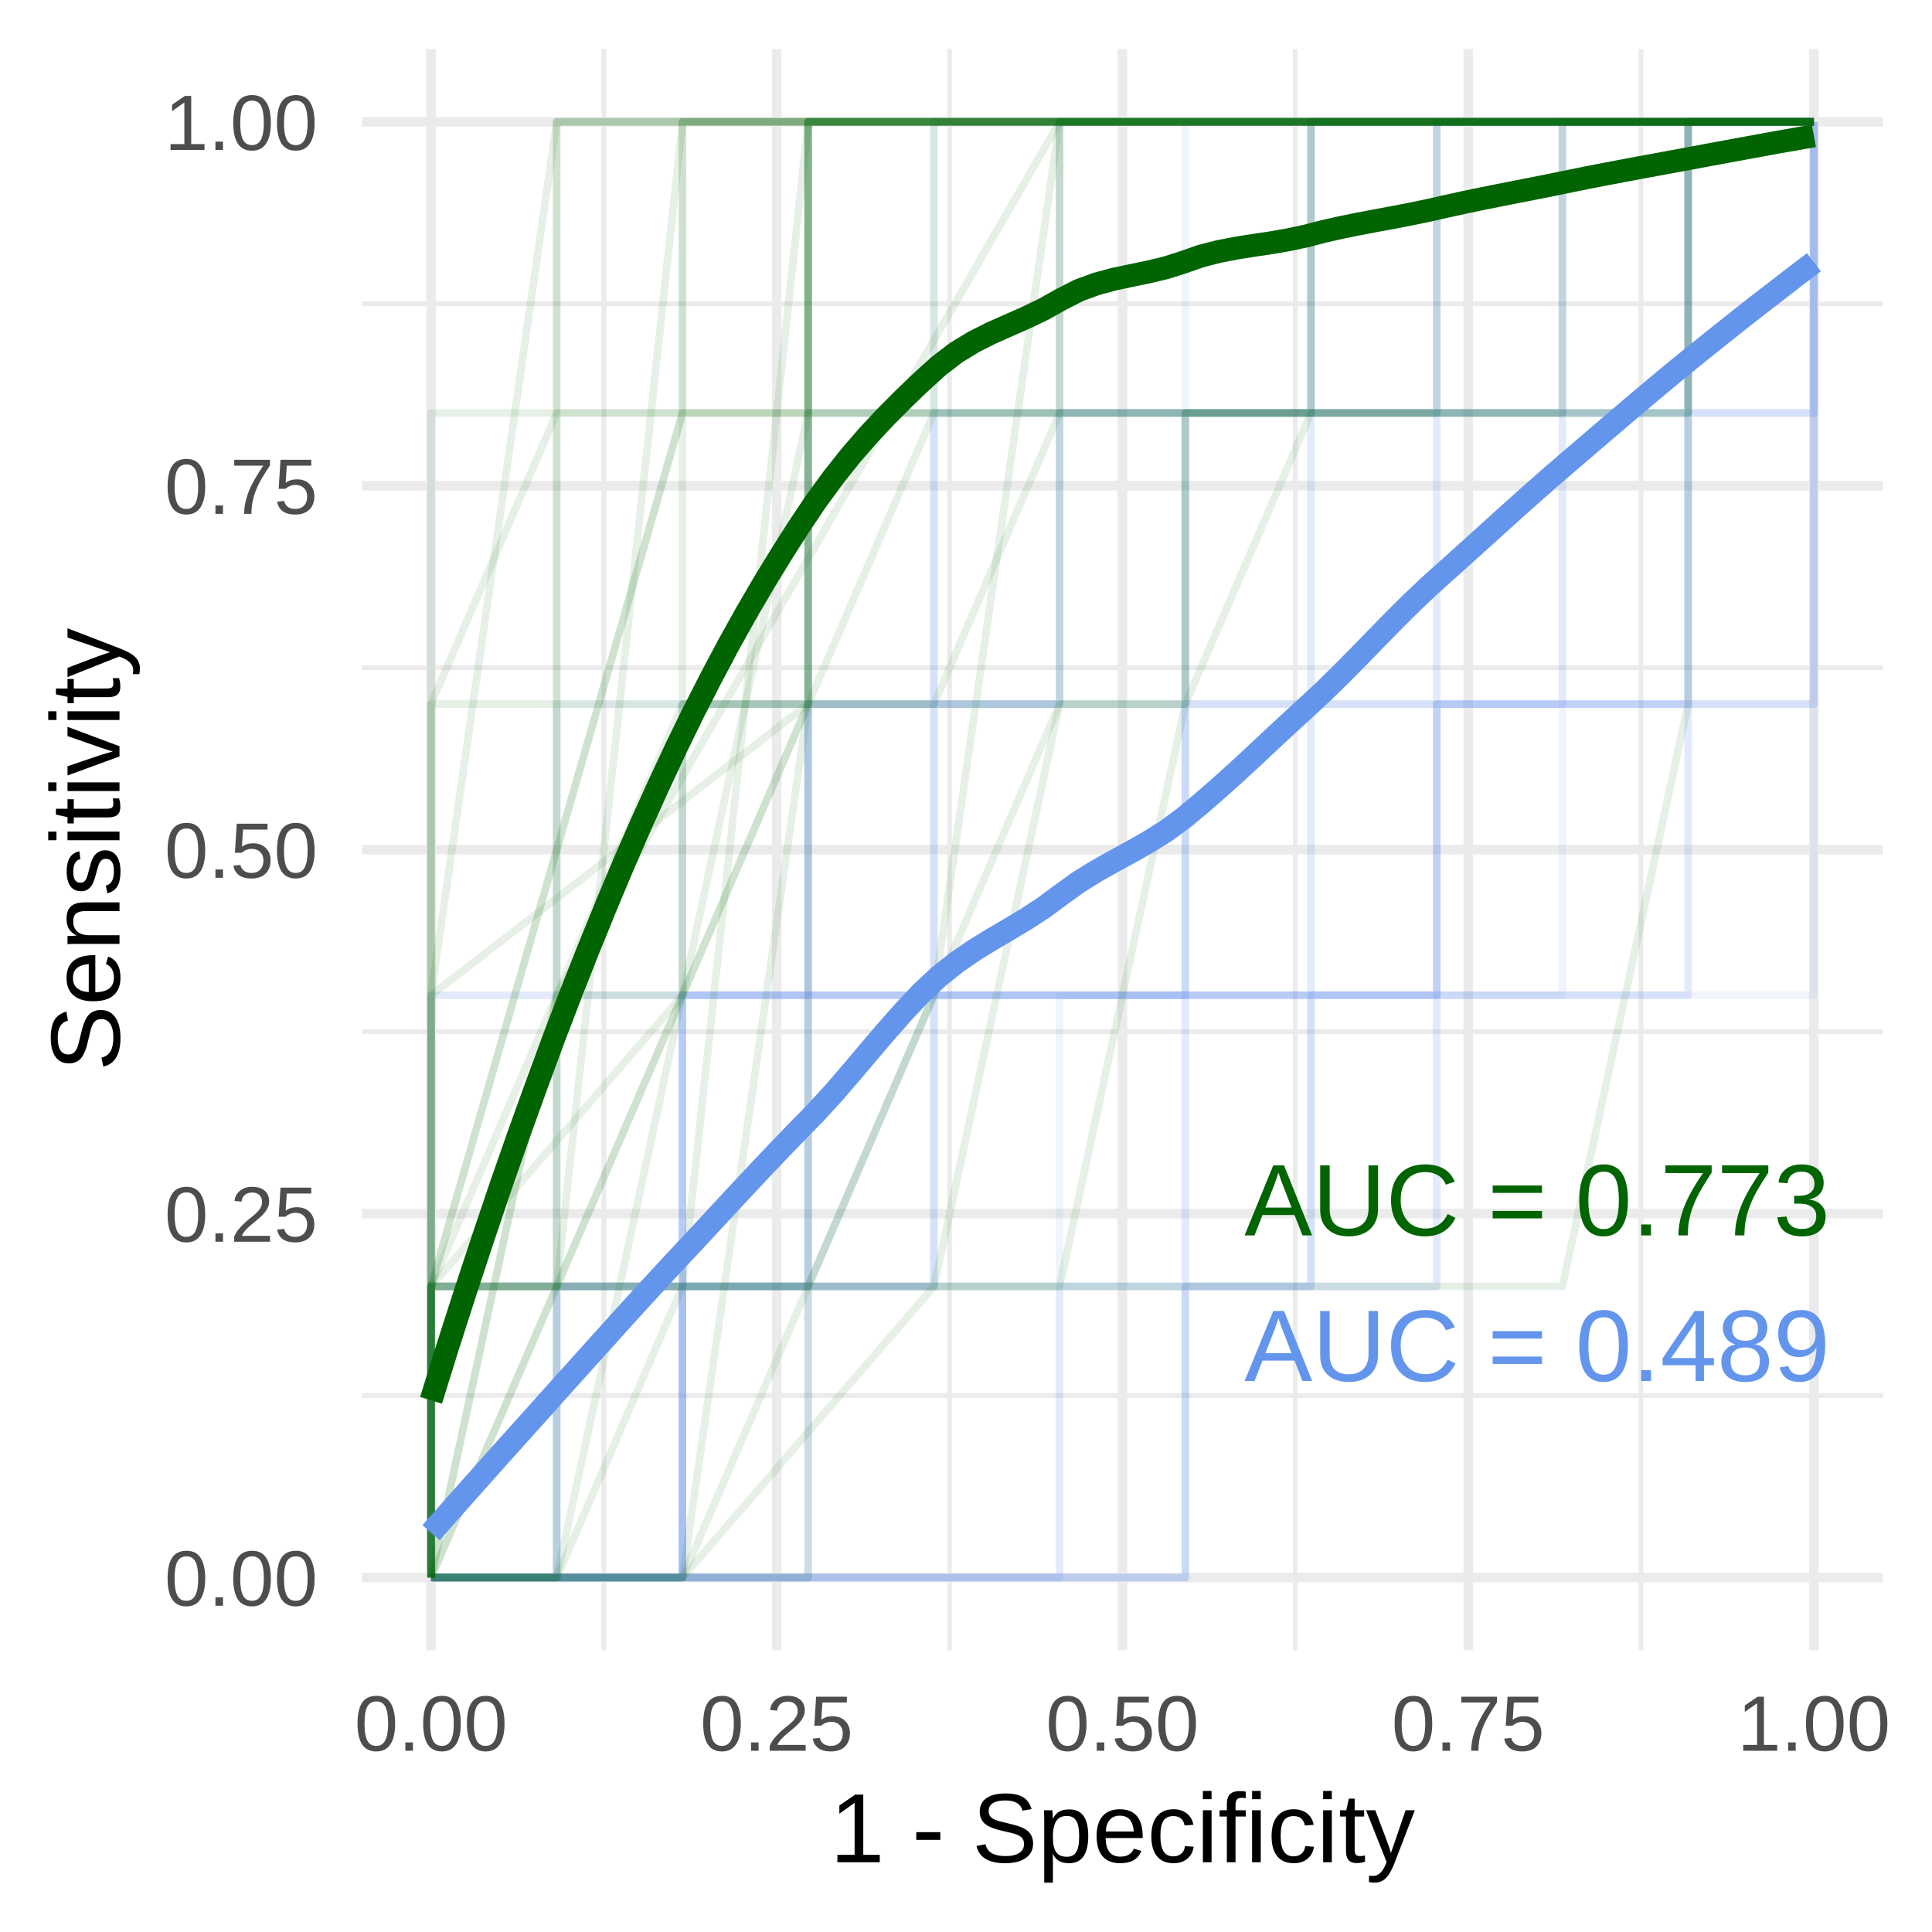
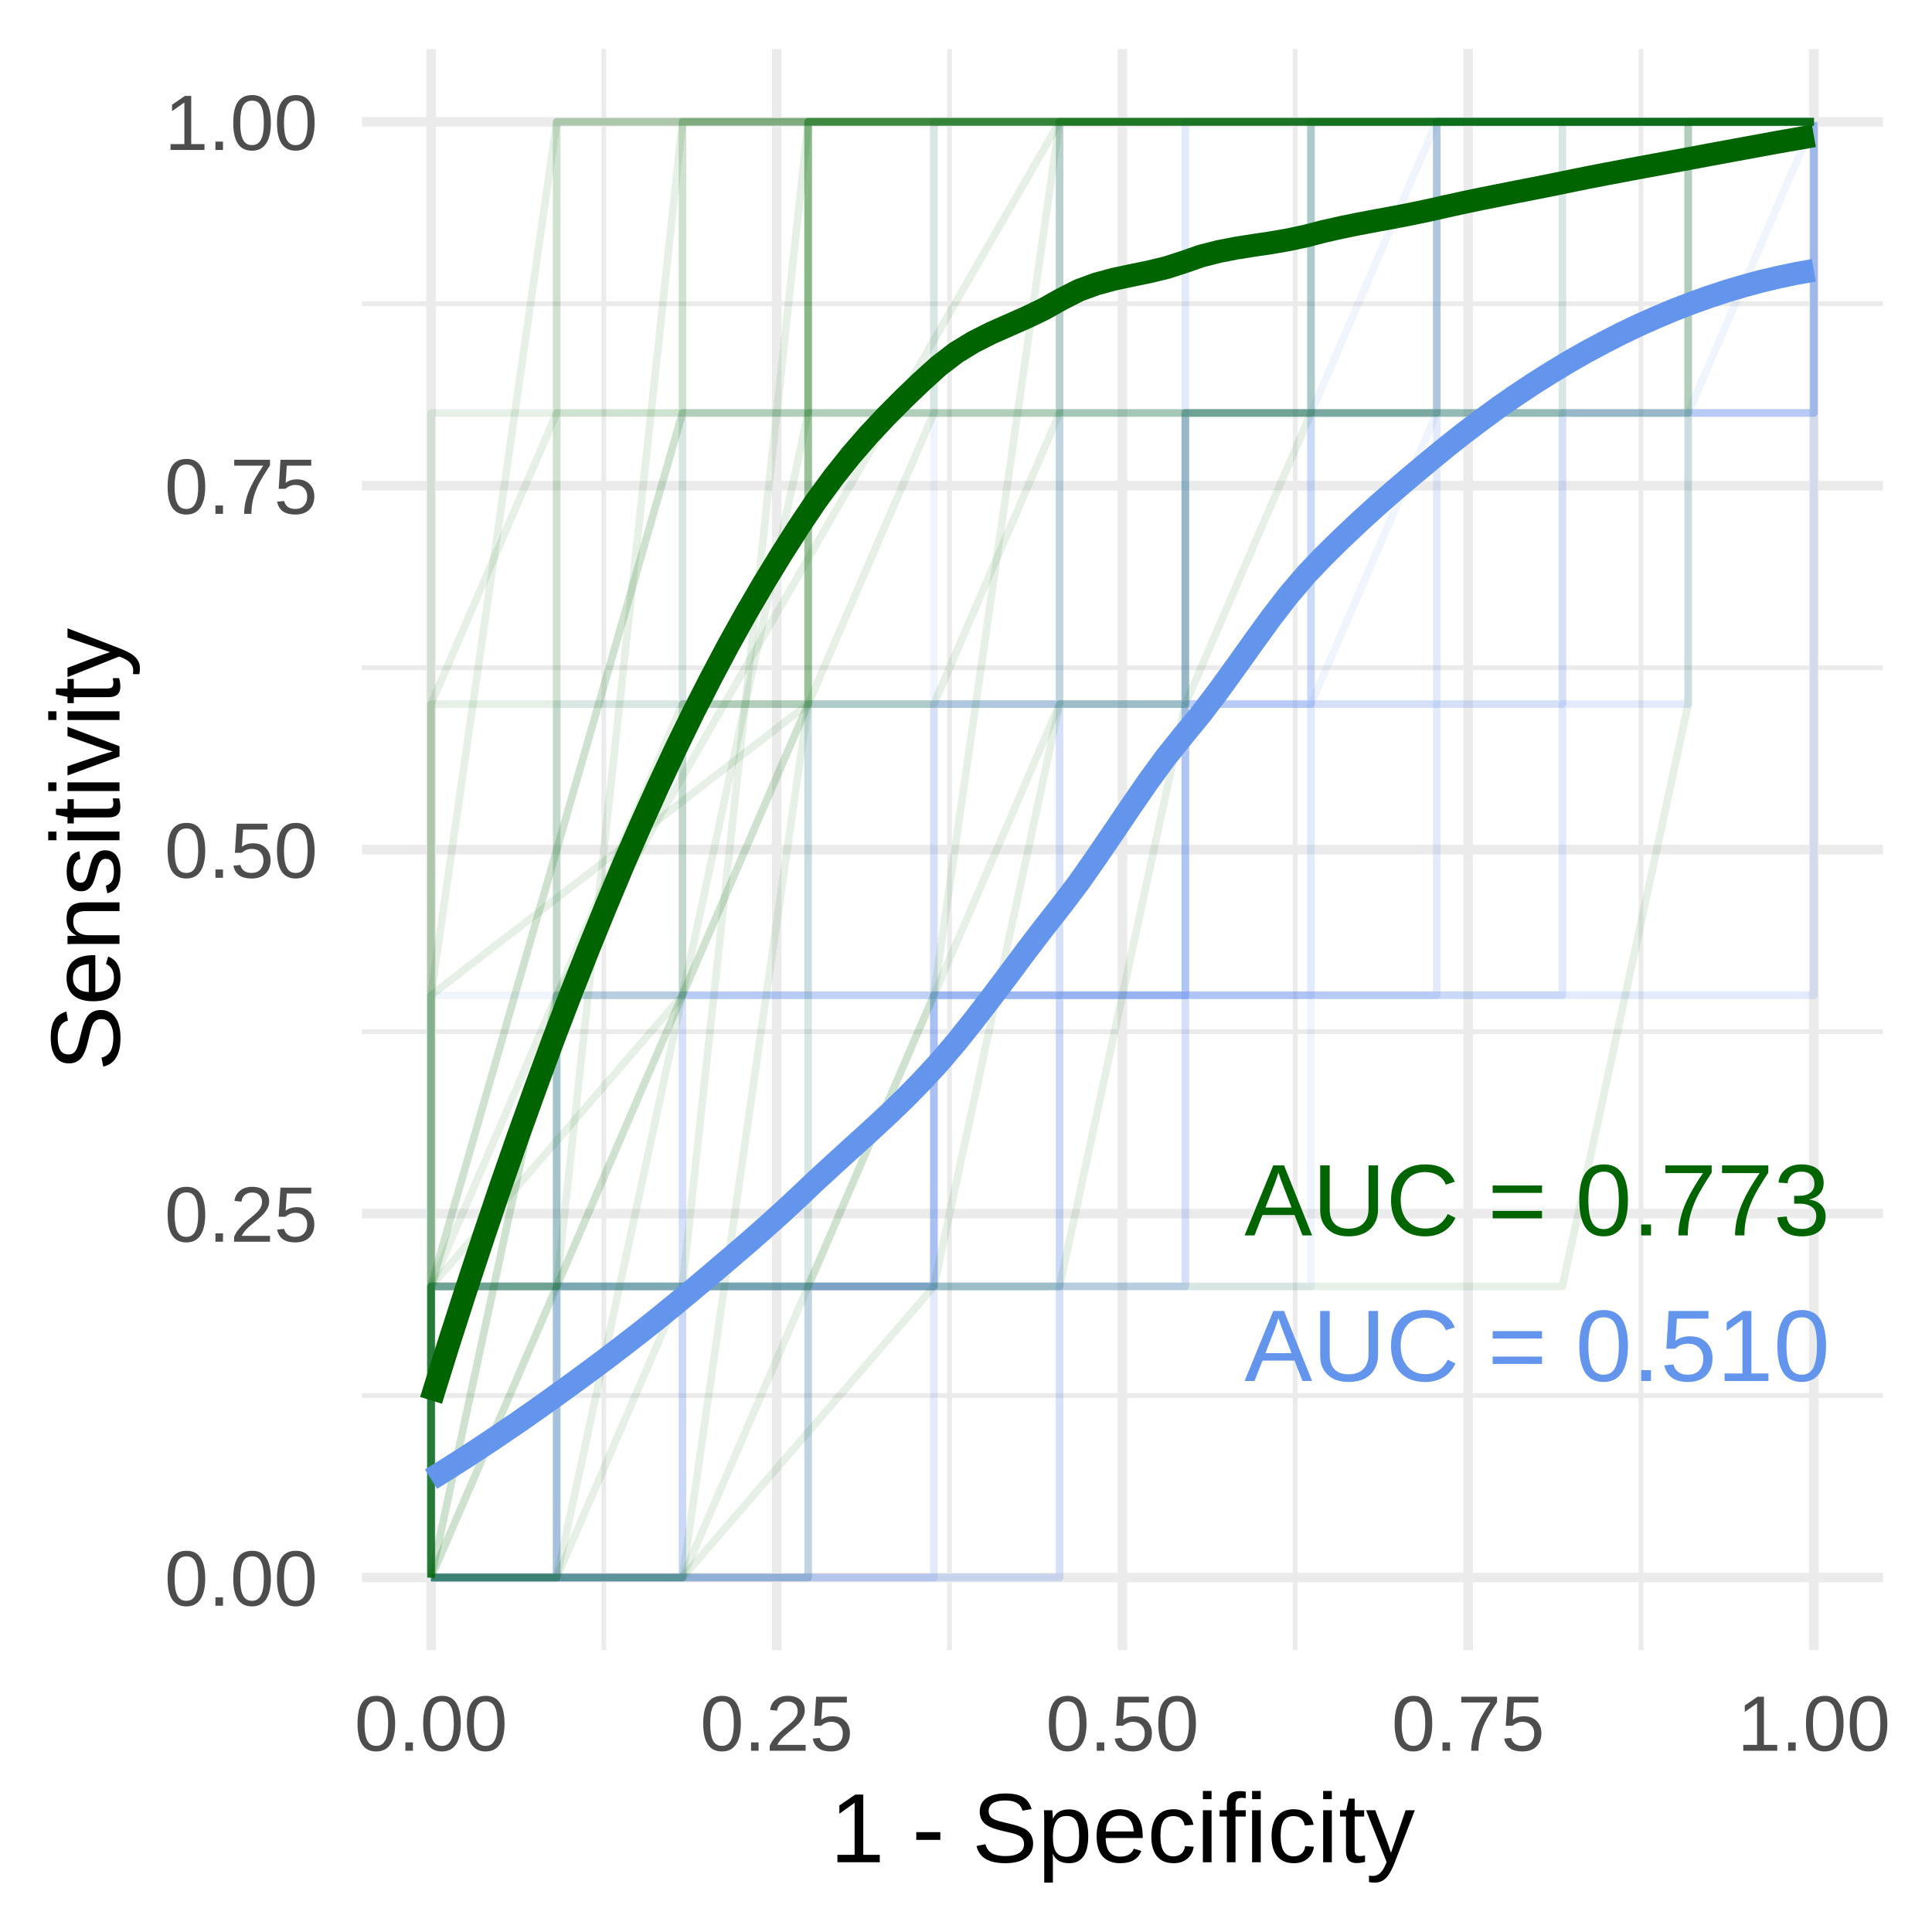
<svg xmlns="http://www.w3.org/2000/svg" width="216.00pt" height="216.00pt" viewBox="0 0 216.00 216.00">
  <g class="svglite">
    <defs>
      <style type="text/css">
    .svglite line, .svglite polyline, .svglite polygon, .svglite path, .svglite rect, .svglite circle {
      fill: none;
      stroke: #000000;
      stroke-linecap: round;
      stroke-linejoin: round;
      stroke-miterlimit: 10.00;
    }
    .svglite text {
      white-space: pre;
    }
    .svglite g.glyphgroup path {
      fill: inherit;
      stroke: none;
    }
  </style>
    </defs>
    <rect width="100%" height="100%" style="stroke: none; fill: #FFFFFF;" />
    <defs>
      <clipPath id="cpMC4wMHwyMTYuMDB8MC4wMHwyMTYuMDA=">
        <rect x="0.00" y="0.00" width="216.00" height="216.00" />
      </clipPath>
    </defs>
    <g clip-path="url(#cpMC4wMHwyMTYuMDB8MC4wMHwyMTYuMDA=)">
      <rect x="0.00" y="0.00" width="216.00" height="216.00" style="stroke-width: 1.07; stroke: none; fill: #FFFFFF;" />
    </g>
    <defs>
      <clipPath id="cpNDAuNDZ8MjEwLjUyfDUuNDh8MTg0LjUw">
        <rect x="40.46" y="5.48" width="170.07" height="179.02" />
      </clipPath>
    </defs>
    <g clip-path="url(#cpNDAuNDZ8MjEwLjUyfDUuNDh8MTg0LjUw)">
      <polyline points="40.46,156.02 210.52,156.02 " style="stroke-width: 0.53; stroke: #EBEBEB; stroke-linecap: butt;" />
      <polyline points="40.46,115.34 210.52,115.34 " style="stroke-width: 0.53; stroke: #EBEBEB; stroke-linecap: butt;" />
      <polyline points="40.46,74.65 210.52,74.65 " style="stroke-width: 0.53; stroke: #EBEBEB; stroke-linecap: butt;" />
      <polyline points="40.46,33.96 210.52,33.96 " style="stroke-width: 0.53; stroke: #EBEBEB; stroke-linecap: butt;" />
      <polyline points="67.51,184.50 67.51,5.48 " style="stroke-width: 0.53; stroke: #EBEBEB; stroke-linecap: butt;" />
      <polyline points="106.16,184.50 106.16,5.48 " style="stroke-width: 0.53; stroke: #EBEBEB; stroke-linecap: butt;" />
      <polyline points="144.81,184.50 144.81,5.48 " style="stroke-width: 0.53; stroke: #EBEBEB; stroke-linecap: butt;" />
      <polyline points="183.46,184.50 183.46,5.48 " style="stroke-width: 0.53; stroke: #EBEBEB; stroke-linecap: butt;" />
      <polyline points="40.46,176.37 210.52,176.37 " style="stroke-width: 1.07; stroke: #EBEBEB; stroke-linecap: butt;" />
      <polyline points="40.46,135.68 210.52,135.68 " style="stroke-width: 1.07; stroke: #EBEBEB; stroke-linecap: butt;" />
      <polyline points="40.46,94.99 210.52,94.99 " style="stroke-width: 1.07; stroke: #EBEBEB; stroke-linecap: butt;" />
      <polyline points="40.46,54.30 210.52,54.30 " style="stroke-width: 1.07; stroke: #EBEBEB; stroke-linecap: butt;" />
      <polyline points="40.46,13.62 210.52,13.62 " style="stroke-width: 1.07; stroke: #EBEBEB; stroke-linecap: butt;" />
      <polyline points="48.19,184.50 48.19,5.48 " style="stroke-width: 1.07; stroke: #EBEBEB; stroke-linecap: butt;" />
      <polyline points="86.84,184.50 86.84,5.48 " style="stroke-width: 1.07; stroke: #EBEBEB; stroke-linecap: butt;" />
      <polyline points="125.49,184.50 125.49,5.48 " style="stroke-width: 1.07; stroke: #EBEBEB; stroke-linecap: butt;" />
      <polyline points="164.14,184.50 164.14,5.48 " style="stroke-width: 1.07; stroke: #EBEBEB; stroke-linecap: butt;" />
      <polyline points="202.79,184.50 202.79,5.48 " style="stroke-width: 1.07; stroke: #EBEBEB; stroke-linecap: butt;" />
-       <polyline points="48.19,176.37 62.24,176.37 76.30,176.37 76.30,143.82 90.35,143.82 104.41,143.82 104.41,111.27 104.41,78.72 104.41,46.17 118.46,46.17 118.46,13.62 132.52,13.62 146.57,13.62 160.63,13.62 174.68,13.62 188.74,13.62 202.79,13.62 " style="stroke-width: 0.85; stroke: #6495ED; stroke-opacity: 0.10; stroke-linecap: butt;" />
-       <polyline points="48.19,176.37 62.24,176.37 76.30,176.37 90.35,176.37 104.41,176.37 118.46,176.37 132.52,176.37 132.52,143.82 146.57,143.82 160.63,143.82 160.63,111.27 160.63,46.17 174.68,46.17 188.74,46.17 188.74,13.62 202.79,13.62 " style="stroke-width: 0.85; stroke: #6495ED; stroke-opacity: 0.10; stroke-linecap: butt;" />
-       <polyline points="48.19,176.37 62.24,176.37 76.30,176.37 90.35,176.37 104.41,176.37 118.46,176.37 118.46,143.82 132.52,143.82 132.52,111.27 132.52,78.72 146.57,78.72 146.57,46.17 174.68,46.17 188.74,46.17 188.74,13.62 202.79,13.62 " style="stroke-width: 0.85; stroke: #6495ED; stroke-opacity: 0.10; stroke-linecap: butt;" />
-       <polyline points="48.19,176.37 62.24,176.37 62.24,143.82 76.30,143.82 76.30,111.27 90.35,111.27 104.41,111.27 104.41,78.72 118.46,78.72 118.46,46.17 132.52,46.17 146.57,46.17 160.63,46.17 160.63,13.62 174.68,13.62 188.74,13.62 202.79,13.62 " style="stroke-width: 0.85; stroke: #6495ED; stroke-opacity: 0.10; stroke-linecap: butt;" />
-       <polyline points="48.19,176.37 62.24,176.37 76.30,176.37 90.35,176.37 104.41,176.37 118.46,176.37 118.46,143.82 132.52,143.82 146.57,143.82 146.57,111.27 160.63,111.27 174.68,111.27 188.74,111.27 202.79,111.27 202.79,78.72 202.79,46.17 202.79,13.62 " style="stroke-width: 0.85; stroke: #6495ED; stroke-opacity: 0.10; stroke-linecap: butt;" />
-       <polyline points="48.19,176.37 48.19,143.82 62.24,143.82 76.30,143.82 90.35,143.82 104.41,143.82 118.46,143.82 132.52,143.82 132.52,111.27 146.57,111.27 160.63,111.27 160.63,78.72 174.68,78.72 188.74,78.72 188.74,46.17 202.79,46.17 202.79,13.62 " style="stroke-width: 0.85; stroke: #6495ED; stroke-opacity: 0.10; stroke-linecap: butt;" />
-       <polyline points="48.19,176.37 62.24,176.37 76.30,176.37 76.30,143.82 90.35,143.82 104.41,143.82 104.41,111.27 118.46,111.27 132.52,111.27 146.57,111.27 160.63,111.27 160.63,78.72 174.68,78.72 188.74,78.72 202.79,78.72 202.79,46.17 202.79,13.62 " style="stroke-width: 0.85; stroke: #6495ED; stroke-opacity: 0.10; stroke-linecap: butt;" />
-       <polyline points="48.19,176.37 62.24,176.37 62.24,143.82 76.30,143.82 76.30,111.27 90.35,111.27 104.41,111.27 118.46,111.27 132.52,111.27 146.57,111.27 146.57,78.72 160.63,78.72 174.68,78.72 188.74,78.72 202.79,78.72 202.79,46.17 202.79,13.62 " style="stroke-width: 0.85; stroke: #6495ED; stroke-opacity: 0.10; stroke-linecap: butt;" />
+       <polyline points="48.19,176.37 48.19,143.82 62.24,143.82 62.24,111.27 76.30,111.27 76.30,78.72 90.35,78.72 104.41,78.72 118.46,78.72 118.46,46.17 118.46,13.62 132.52,13.62 146.57,13.62 160.63,13.62 174.68,13.62 188.74,13.62 202.79,13.62 " style="stroke-width: 0.85; stroke: #6495ED; stroke-opacity: 0.10; stroke-linecap: butt;" />
+       <polyline points="48.19,176.37 62.24,176.37 76.30,176.37 90.35,176.37 104.41,176.37 118.46,176.37 118.46,143.82 132.52,143.82 132.52,111.27 132.52,78.72 146.57,78.72 146.57,46.17 146.57,13.62 160.63,13.62 174.68,13.62 188.74,13.62 202.79,13.62 " style="stroke-width: 0.85; stroke: #6495ED; stroke-opacity: 0.10; stroke-linecap: butt;" />
+       <polyline points="48.19,176.37 62.24,176.37 76.30,176.37 90.35,176.37 90.35,143.82 104.41,143.82 104.41,111.27 118.46,111.27 118.46,78.72 132.52,78.72 132.52,46.17 146.57,46.17 160.63,46.17 160.63,13.62 174.68,13.62 188.74,13.62 202.79,13.62 " style="stroke-width: 0.85; stroke: #6495ED; stroke-opacity: 0.10; stroke-linecap: butt;" />
+       <polyline points="48.19,176.37 48.19,143.82 62.24,143.82 76.30,143.82 90.35,143.82 104.41,143.82 104.41,111.27 118.46,111.27 118.46,78.72 146.57,78.72 160.63,46.17 174.68,46.17 188.74,46.17 202.79,46.17 202.79,13.62 " style="stroke-width: 0.85; stroke: #6495ED; stroke-opacity: 0.10; stroke-linecap: butt;" />
+       <polyline points="48.19,176.37 62.24,176.37 76.30,176.37 90.35,176.37 104.41,176.37 118.46,176.37 118.46,143.82 118.46,111.27 132.52,111.27 146.57,111.27 160.63,111.27 174.68,111.27 188.74,111.27 202.79,111.27 202.79,78.72 202.79,46.17 202.79,13.62 " style="stroke-width: 0.85; stroke: #6495ED; stroke-opacity: 0.10; stroke-linecap: butt;" />
+       <polyline points="48.19,176.37 62.24,176.37 76.30,176.37 76.30,143.82 90.35,143.82 104.41,143.82 118.46,143.82 118.46,111.27 146.57,111.27 160.63,111.27 174.68,111.27 174.68,78.72 188.74,78.72 188.74,46.17 202.79,46.17 202.79,13.62 " style="stroke-width: 0.85; stroke: #6495ED; stroke-opacity: 0.10; stroke-linecap: butt;" />
+       <polyline points="48.19,176.37 62.24,176.37 76.30,176.37 90.35,176.37 104.41,176.37 104.41,143.82 104.41,111.27 118.46,111.27 132.52,111.27 146.57,111.27 160.63,111.27 174.68,111.27 174.68,78.72 188.74,78.72 188.74,46.17 202.79,46.17 202.79,13.62 " style="stroke-width: 0.85; stroke: #6495ED; stroke-opacity: 0.10; stroke-linecap: butt;" />
+       <polyline points="48.19,176.37 48.19,143.82 62.24,143.82 76.30,143.82 90.35,143.82 104.41,143.82 104.41,111.27 104.41,78.72 118.46,78.72 146.57,78.72 160.63,78.72 174.68,78.72 174.68,46.17 188.74,46.17 202.79,13.62 " style="stroke-width: 0.85; stroke: #6495ED; stroke-opacity: 0.10; stroke-linecap: butt;" />
      <polyline points="48.19,176.37 48.19,143.82 48.19,111.27 62.24,111.27 76.30,111.27 90.35,111.27 90.35,78.72 104.41,78.72 104.41,46.17 104.41,13.62 118.46,13.62 132.52,13.62 146.57,13.62 160.63,13.62 174.68,13.62 188.74,13.62 202.79,13.62 " style="stroke-width: 0.85; stroke: #6495ED; stroke-opacity: 0.10; stroke-linecap: butt;" />
-       <polyline points="48.19,176.37 62.24,176.37 76.30,176.37 90.35,176.37 104.41,176.37 118.46,176.37 132.52,176.37 132.52,143.82 146.57,143.82 146.57,111.27 160.63,111.27 174.68,111.27 174.68,78.72 188.74,78.72 202.79,78.72 202.79,46.17 202.79,13.62 " style="stroke-width: 0.85; stroke: #6495ED; stroke-opacity: 0.10; stroke-linecap: butt;" />
+       <polyline points="48.19,176.37 62.24,176.37 76.30,176.37 76.30,143.82 76.30,111.27 90.35,111.27 104.41,111.27 118.46,111.27 132.52,111.27 160.63,111.27 174.68,111.27 188.74,111.27 202.79,111.27 202.79,78.72 202.79,46.17 202.79,13.62 " style="stroke-width: 0.85; stroke: #6495ED; stroke-opacity: 0.10; stroke-linecap: butt;" />
      <polyline points="48.19,176.37 62.24,176.37 76.30,176.37 76.30,143.82 90.35,143.82 104.41,143.82 104.41,111.27 118.46,111.27 132.52,111.27 146.57,111.27 160.63,111.27 160.63,78.72 174.68,78.72 174.68,46.17 188.74,46.17 188.74,13.62 202.79,13.62 " style="stroke-width: 0.85; stroke: #6495ED; stroke-opacity: 0.10; stroke-linecap: butt;" />
-       <polyline points="48.19,176.37 48.19,143.82 48.19,111.27 62.24,111.27 62.24,78.72 76.30,78.72 90.35,78.72 104.41,78.72 118.46,78.72 132.52,78.72 146.57,78.72 160.63,78.72 174.68,78.72 188.74,78.72 188.74,46.17 188.74,13.62 202.79,13.62 " style="stroke-width: 0.85; stroke: #6495ED; stroke-opacity: 0.10; stroke-linecap: butt;" />
-       <polyline points="48.19,176.37 62.24,176.37 76.30,176.37 76.30,143.82 90.35,143.82 90.35,111.27 104.41,111.27 118.46,111.27 132.52,111.27 146.57,111.27 160.63,111.27 174.68,111.27 188.74,111.27 188.74,78.72 188.74,46.17 202.79,46.17 202.79,13.62 " style="stroke-width: 0.85; stroke: #6495ED; stroke-opacity: 0.10; stroke-linecap: butt;" />
-       <polyline points="48.19,176.37 62.24,176.37 76.30,176.37 76.30,143.82 90.35,143.82 104.41,111.27 118.46,111.27 132.52,111.27 132.52,78.72 146.57,78.72 146.57,46.17 160.63,46.17 160.63,13.62 174.68,13.62 188.74,13.62 202.79,13.62 " style="stroke-width: 0.85; stroke: #6495ED; stroke-opacity: 0.10; stroke-linecap: butt;" />
-       <polyline points="48.19,176.37 62.24,176.37 76.30,176.37 90.35,176.37 104.41,176.37 118.46,176.37 132.52,176.37 132.52,143.82 146.57,143.82 160.63,143.82 160.63,111.27 174.68,111.27 188.74,111.27 188.74,78.72 188.74,46.17 188.74,13.62 202.79,13.62 " style="stroke-width: 0.85; stroke: #6495ED; stroke-opacity: 0.10; stroke-linecap: butt;" />
-       <polyline points="48.19,176.37 62.24,176.37 76.30,176.37 90.35,176.37 90.35,143.82 90.35,111.27 90.35,78.72 90.35,46.17 90.35,13.62 104.41,13.62 118.46,13.62 132.52,13.62 146.57,13.62 160.63,13.62 174.68,13.62 188.74,13.62 202.79,13.62 " style="stroke-width: 0.85; stroke: #6495ED; stroke-opacity: 0.10; stroke-linecap: butt;" />
-       <polyline points="48.19,176.37 62.24,176.37 76.30,176.37 90.35,176.37 90.35,143.82 104.41,143.82 118.46,143.82 118.46,111.27 132.52,111.27 146.57,111.27 146.57,78.72 160.63,78.72 160.63,46.17 174.68,46.17 174.68,13.62 188.74,13.62 202.79,13.62 " style="stroke-width: 0.85; stroke: #6495ED; stroke-opacity: 0.10; stroke-linecap: butt;" />
-       <polyline points="48.19,176.37 62.24,176.37 76.30,176.37 76.30,143.82 90.35,143.82 90.35,111.27 104.41,111.27 118.46,111.27 132.52,111.27 132.52,78.72 132.52,46.17 146.57,46.17 160.63,46.17 174.68,46.17 174.68,13.62 188.74,13.62 202.79,13.62 " style="stroke-width: 0.85; stroke: #6495ED; stroke-opacity: 0.10; stroke-linecap: butt;" />
-       <polyline points="48.19,176.37 62.24,176.37 76.30,176.37 90.35,176.37 104.41,176.37 118.46,176.37 132.52,176.37 132.52,143.82 146.57,143.82 146.57,111.27 160.63,111.27 160.63,78.72 174.68,78.72 174.68,46.17 174.68,13.62 188.74,13.62 202.79,13.62 " style="stroke-width: 0.85; stroke: #6495ED; stroke-opacity: 0.10; stroke-linecap: butt;" />
-       <polyline points="48.19,176.37 62.24,176.37 76.30,176.37 76.30,143.82 76.30,111.27 90.35,111.27 90.35,78.72 104.41,78.72 104.41,46.17 118.46,46.17 132.52,46.17 146.57,46.17 146.57,13.62 160.63,13.62 174.68,13.62 188.74,13.62 202.79,13.62 " style="stroke-width: 0.85; stroke: #6495ED; stroke-opacity: 0.10; stroke-linecap: butt;" />
+       <polyline points="48.19,176.37 62.24,176.37 76.30,176.37 76.30,143.82 76.30,111.27 90.35,111.27 104.41,111.27 104.41,78.72 118.46,78.72 118.46,46.17 132.52,46.17 146.57,46.17 160.63,46.17 188.74,46.17 202.79,46.17 202.79,13.62 " style="stroke-width: 0.85; stroke: #6495ED; stroke-opacity: 0.10; stroke-linecap: butt;" />
+       <polyline points="48.19,176.37 62.24,176.37 62.24,143.82 76.30,143.82 90.35,143.82 104.41,143.82 118.46,143.82 132.52,143.82 132.52,111.27 132.52,78.72 146.57,78.72 146.57,46.17 146.57,13.62 160.63,13.62 174.68,13.62 188.74,13.62 202.79,13.62 " style="stroke-width: 0.85; stroke: #6495ED; stroke-opacity: 0.10; stroke-linecap: butt;" />
+       <polyline points="48.19,176.37 62.24,176.37 76.30,176.37 90.35,176.37 90.35,143.82 104.41,143.82 104.41,111.27 118.46,111.27 132.52,111.27 132.52,78.72 132.52,46.17 132.52,13.62 146.57,13.62 160.63,13.62 174.68,13.62 188.74,13.62 202.79,13.62 " style="stroke-width: 0.85; stroke: #6495ED; stroke-opacity: 0.10; stroke-linecap: butt;" />
+       <polyline points="48.19,176.37 62.24,176.37 76.30,176.37 90.35,176.37 104.41,176.37 104.41,143.82 118.46,143.82 118.46,111.27 132.52,111.27 146.57,111.27 146.57,78.72 160.63,78.72 174.68,78.72 174.68,46.17 188.74,46.17 202.79,46.17 202.79,13.62 " style="stroke-width: 0.85; stroke: #6495ED; stroke-opacity: 0.10; stroke-linecap: butt;" />
+       <polyline points="48.19,176.37 48.19,143.82 62.24,143.82 76.30,143.82 76.30,111.27 90.35,111.27 104.41,111.27 118.46,111.27 132.52,111.27 132.52,78.72 132.52,46.17 132.52,13.62 146.57,13.62 160.63,13.62 174.68,13.62 188.74,13.62 202.79,13.62 " style="stroke-width: 0.85; stroke: #6495ED; stroke-opacity: 0.10; stroke-linecap: butt;" />
+       <polyline points="48.19,176.37 62.24,176.37 62.24,143.82 76.30,143.82 90.35,143.82 104.41,143.82 118.46,143.82 118.46,111.27 132.52,111.27 132.52,78.72 146.57,78.72 160.63,78.72 160.63,46.17 160.63,13.62 174.68,13.62 188.74,13.62 202.79,13.62 " style="stroke-width: 0.85; stroke: #6495ED; stroke-opacity: 0.10; stroke-linecap: butt;" />
+       <polyline points="48.19,176.37 62.24,176.37 76.30,176.37 90.35,176.37 90.35,143.82 104.41,143.82 118.46,143.82 132.52,143.82 146.57,143.82 146.57,111.27 146.57,78.72 146.57,46.17 160.63,46.17 174.68,46.17 188.74,46.17 202.79,46.17 202.79,13.62 " style="stroke-width: 0.85; stroke: #6495ED; stroke-opacity: 0.10; stroke-linecap: butt;" />
+       <polyline points="48.19,176.37 62.24,176.37 76.30,176.37 90.35,176.37 104.41,176.37 118.46,176.37 118.46,143.82 132.52,143.82 132.52,111.27 132.52,78.72 146.57,78.72 146.57,46.17 160.63,46.17 174.68,46.17 174.68,13.62 188.74,13.62 202.79,13.62 " style="stroke-width: 0.85; stroke: #6495ED; stroke-opacity: 0.10; stroke-linecap: butt;" />
      <polyline points="48.19,176.37 48.19,143.82 62.24,143.82 76.30,143.82 90.35,143.82 90.35,111.27 90.35,78.72 104.41,78.72 118.46,78.72 132.52,78.72 132.52,46.17 146.57,46.17 146.57,13.62 160.63,13.62 174.68,13.62 188.74,13.62 202.79,13.62 " style="stroke-width: 0.85; stroke: #6495ED; stroke-opacity: 0.10; stroke-linecap: butt;" />
-       <polyline points="48.19,176.37 62.24,176.37 62.24,143.82 76.30,143.82 76.30,111.27 90.35,111.27 90.35,78.72 90.35,46.17 104.41,46.17 118.46,46.17 132.52,46.17 146.57,46.17 160.63,46.17 160.63,13.62 174.68,13.62 188.74,13.62 202.79,13.62 " style="stroke-width: 0.85; stroke: #6495ED; stroke-opacity: 0.10; stroke-linecap: butt;" />
-       <polyline points="48.19,176.37 62.24,176.37 62.24,143.82 62.24,111.27 76.30,111.27 90.35,111.27 104.41,111.27 104.41,78.72 118.46,78.72 118.46,46.17 132.52,46.17 146.57,46.17 146.57,13.62 160.63,13.62 174.68,13.62 188.74,13.62 202.79,13.62 " style="stroke-width: 0.85; stroke: #6495ED; stroke-opacity: 0.10; stroke-linecap: butt;" />
-       <polyline points="48.19,176.37 62.24,176.37 76.30,176.37 76.30,143.82 76.30,111.27 90.35,111.27 104.41,111.27 118.46,111.27 132.52,111.27 132.52,78.72 132.52,46.17 146.57,46.17 160.63,46.17 174.68,46.17 188.74,46.17 202.79,46.17 202.79,13.62 " style="stroke-width: 0.85; stroke: #6495ED; stroke-opacity: 0.10; stroke-linecap: butt;" />
-       <polyline points="48.19,176.37 48.19,143.82 62.24,143.82 76.30,143.82 76.30,111.27 76.30,78.72 90.35,78.72 104.41,78.72 118.46,78.72 118.46,46.17 132.52,46.17 132.52,13.62 146.57,13.62 160.63,13.62 174.68,13.62 188.74,13.62 202.79,13.62 " style="stroke-width: 0.85; stroke: #6495ED; stroke-opacity: 0.10; stroke-linecap: butt;" />
+       <polyline points="48.19,176.37 48.19,143.82 62.24,143.82 76.30,143.82 90.35,143.82 104.41,143.82 104.41,111.27 118.46,111.27 132.52,111.27 146.57,111.27 160.63,111.27 160.63,78.72 160.63,46.17 160.63,13.62 174.68,13.62 188.74,13.62 202.79,13.62 " style="stroke-width: 0.85; stroke: #6495ED; stroke-opacity: 0.10; stroke-linecap: butt;" />
+       <polyline points="48.19,176.37 62.24,176.37 62.24,143.82 76.30,143.82 90.35,143.82 104.41,143.82 104.41,111.27 118.46,111.27 118.46,78.72 132.52,78.72 132.52,46.17 146.57,46.17 160.63,13.62 174.68,13.62 188.74,13.62 202.79,13.62 " style="stroke-width: 0.85; stroke: #6495ED; stroke-opacity: 0.10; stroke-linecap: butt;" />
+       <polyline points="48.19,176.37 62.24,176.37 62.24,143.82 62.24,111.27 76.30,111.27 90.35,111.27 104.41,111.27 118.46,111.27 132.52,111.27 132.52,78.72 132.52,46.17 146.57,46.17 160.63,46.17 160.63,13.62 174.68,13.62 188.74,13.62 202.79,13.62 " style="stroke-width: 0.85; stroke: #6495ED; stroke-opacity: 0.10; stroke-linecap: butt;" />
+       <polyline points="48.19,176.37 62.24,176.37 62.24,143.82 62.24,111.27 76.30,111.27 90.35,111.27 104.41,111.27 104.41,78.72 118.46,78.72 118.46,46.17 132.52,46.17 146.57,46.17 160.63,46.17 160.63,13.62 174.68,13.62 188.74,13.62 202.79,13.62 " style="stroke-width: 0.85; stroke: #6495ED; stroke-opacity: 0.10; stroke-linecap: butt;" />
+       <polyline points="48.19,176.37 62.24,176.37 62.24,143.82 62.24,111.27 62.24,78.72 76.30,78.72 76.30,46.17 90.35,46.17 104.41,46.17 118.46,46.17 118.46,13.62 132.52,13.62 146.57,13.62 160.63,13.62 174.68,13.62 188.74,13.62 202.79,13.62 " style="stroke-width: 0.85; stroke: #6495ED; stroke-opacity: 0.10; stroke-linecap: butt;" />
      <polyline points="48.19,176.37 62.24,176.37 76.30,143.82 90.35,13.62 104.41,13.62 118.46,13.62 146.57,13.62 174.68,13.62 188.74,13.62 202.79,13.62 " style="stroke-width: 0.85; stroke: #006400; stroke-opacity: 0.10; stroke-linecap: butt;" />
      <polyline points="48.19,176.37 62.24,176.37 76.30,176.37 90.35,78.72 90.35,46.17 90.35,13.62 104.41,13.62 118.46,13.62 132.52,13.62 146.57,13.62 160.63,13.62 174.68,13.62 188.74,13.62 202.79,13.62 " style="stroke-width: 0.85; stroke: #006400; stroke-opacity: 0.10; stroke-linecap: butt;" />
      <polyline points="48.19,176.37 48.19,143.82 76.30,46.17 76.30,13.62 90.35,13.62 104.41,13.62 118.46,13.62 132.52,13.62 146.57,13.62 160.63,13.62 174.68,13.62 188.74,13.62 202.79,13.62 " style="stroke-width: 0.85; stroke: #006400; stroke-opacity: 0.10; stroke-linecap: butt;" />
      <polyline points="48.19,176.37 62.24,176.37 76.30,176.37 104.41,143.82 132.52,143.82 146.57,143.82 160.63,143.82 174.68,143.82 188.74,78.72 188.74,46.17 188.74,13.62 202.79,13.62 " style="stroke-width: 0.85; stroke: #006400; stroke-opacity: 0.10; stroke-linecap: butt;" />
      <polyline points="48.19,176.37 62.24,176.37 90.35,176.37 90.35,143.82 90.35,46.17 90.35,13.62 104.41,13.62 118.46,13.62 132.52,13.62 146.57,13.62 160.63,13.62 174.68,13.62 188.74,13.62 202.79,13.62 " style="stroke-width: 0.85; stroke: #006400; stroke-opacity: 0.10; stroke-linecap: butt;" />
      <polyline points="48.19,176.37 48.19,143.82 62.24,143.82 90.35,78.72 104.41,46.17 118.46,46.17 132.52,46.17 146.57,46.17 146.57,13.62 160.63,13.62 174.68,13.62 188.74,13.62 202.79,13.62 " style="stroke-width: 0.85; stroke: #006400; stroke-opacity: 0.10; stroke-linecap: butt;" />
      <polyline points="48.19,176.37 62.24,176.37 76.30,176.37 118.46,78.72 132.52,78.72 132.52,46.17 146.57,46.17 160.63,46.17 174.68,46.17 174.68,13.62 188.74,13.62 202.79,13.62 " style="stroke-width: 0.85; stroke: #006400; stroke-opacity: 0.10; stroke-linecap: butt;" />
      <polyline points="48.19,176.37 48.19,143.82 62.24,143.82 62.24,111.27 118.46,13.62 132.52,13.62 146.57,13.62 174.68,13.62 188.74,13.62 202.79,13.62 " style="stroke-width: 0.85; stroke: #006400; stroke-opacity: 0.10; stroke-linecap: butt;" />
      <polyline points="48.19,176.37 62.24,176.37 62.24,143.82 90.35,143.82 104.41,111.27 118.46,13.62 132.52,13.62 146.57,13.62 160.63,13.62 174.68,13.62 188.74,13.62 202.79,13.62 " style="stroke-width: 0.85; stroke: #006400; stroke-opacity: 0.10; stroke-linecap: butt;" />
      <polyline points="48.19,176.37 48.19,78.72 62.24,46.17 76.30,46.17 90.35,46.17 90.35,13.62 104.41,13.62 118.46,13.62 132.52,13.62 146.57,13.62 160.63,13.62 174.68,13.62 188.74,13.62 202.79,13.62 " style="stroke-width: 0.85; stroke: #006400; stroke-opacity: 0.10; stroke-linecap: butt;" />
      <polyline points="48.19,176.37 48.19,143.82 76.30,46.17 90.35,46.17 90.35,13.62 104.41,13.62 118.46,13.62 132.52,13.62 146.57,13.62 174.68,13.62 188.74,13.62 202.79,13.62 " style="stroke-width: 0.85; stroke: #006400; stroke-opacity: 0.10; stroke-linecap: butt;" />
      <polyline points="48.19,176.37 48.19,143.82 48.19,111.27 62.24,13.62 76.30,13.62 90.35,13.62 104.41,13.62 118.46,13.62 132.52,13.62 146.57,13.62 160.63,13.62 174.68,13.62 188.74,13.62 202.79,13.62 " style="stroke-width: 0.85; stroke: #006400; stroke-opacity: 0.10; stroke-linecap: butt;" />
      <polyline points="48.19,176.37 48.19,143.82 48.19,111.27 90.35,78.72 90.35,46.17 90.35,13.62 104.41,13.62 118.46,13.62 132.52,13.62 146.57,13.62 160.63,13.62 174.68,13.62 188.74,13.62 202.79,13.62 " style="stroke-width: 0.85; stroke: #006400; stroke-opacity: 0.10; stroke-linecap: butt;" />
      <polyline points="48.19,176.37 62.24,176.37 90.35,46.17 90.35,13.62 104.41,13.62 118.46,13.62 132.52,13.62 146.57,13.62 160.63,13.62 174.68,13.62 188.74,13.62 202.79,13.62 " style="stroke-width: 0.85; stroke: #006400; stroke-opacity: 0.10; stroke-linecap: butt;" />
      <polyline points="48.19,176.37 48.19,143.82 48.19,78.72 62.24,78.72 76.30,78.72 76.30,46.17 90.35,46.17 104.41,46.17 118.46,46.17 132.52,46.17 146.57,46.17 160.63,46.17 160.63,13.62 174.68,13.62 188.74,13.62 202.79,13.62 " style="stroke-width: 0.85; stroke: #006400; stroke-opacity: 0.10; stroke-linecap: butt;" />
      <polyline points="48.19,176.37 48.19,143.82 76.30,111.27 76.30,78.72 90.35,78.72 104.41,78.72 118.46,46.17 132.52,46.17 146.57,46.17 146.57,13.62 160.63,13.62 174.68,13.62 188.74,13.62 202.79,13.62 " style="stroke-width: 0.85; stroke: #006400; stroke-opacity: 0.10; stroke-linecap: butt;" />
      <polyline points="48.19,176.37 62.24,143.82 62.24,46.17 76.30,46.17 76.30,13.62 90.35,13.62 104.41,13.62 118.46,13.62 132.52,13.62 146.57,13.62 160.63,13.62 174.68,13.62 188.74,13.62 202.79,13.62 " style="stroke-width: 0.85; stroke: #006400; stroke-opacity: 0.10; stroke-linecap: butt;" />
      <polyline points="48.19,176.37 62.24,111.27 76.30,111.27 76.30,78.72 90.35,78.72 90.35,46.17 104.41,46.17 104.41,13.62 118.46,13.62 132.52,13.62 146.57,13.62 160.63,13.62 174.68,13.62 188.74,13.62 202.79,13.62 " style="stroke-width: 0.85; stroke: #006400; stroke-opacity: 0.10; stroke-linecap: butt;" />
      <polyline points="48.19,176.37 48.19,143.82 76.30,78.72 90.35,78.72 90.35,46.17 104.41,46.17 118.46,46.17 118.46,13.62 132.52,13.62 146.57,13.62 160.63,13.62 188.74,13.62 202.79,13.62 " style="stroke-width: 0.85; stroke: #006400; stroke-opacity: 0.10; stroke-linecap: butt;" />
      <polyline points="48.19,176.37 48.19,46.17 62.24,46.17 62.24,13.62 76.30,13.62 90.35,13.62 104.41,13.62 118.46,13.62 132.52,13.62 146.57,13.62 160.63,13.62 174.68,13.62 188.74,13.62 202.79,13.62 " style="stroke-width: 0.85; stroke: #006400; stroke-opacity: 0.10; stroke-linecap: butt;" />
      <polyline points="48.19,176.37 48.19,143.82 62.24,143.82 76.30,143.82 90.35,143.82 104.41,143.82 118.46,78.72 132.52,78.72 146.57,46.17 188.74,46.17 188.74,13.62 202.79,13.62 " style="stroke-width: 0.85; stroke: #006400; stroke-opacity: 0.10; stroke-linecap: butt;" />
      <polyline points="48.19,176.37 48.19,143.82 62.24,143.82 76.30,143.82 90.35,143.82 104.41,143.82 118.46,143.82 132.52,78.72 132.52,46.17 146.57,46.17 160.63,46.17 174.68,46.17 188.74,46.17 188.74,13.62 202.79,13.62 " style="stroke-width: 0.85; stroke: #006400; stroke-opacity: 0.10; stroke-linecap: butt;" />
      <polyline points="48.19,176.37 62.24,111.27 62.24,13.62 76.30,13.62 90.35,13.62 104.41,13.62 118.46,13.62 132.52,13.62 146.57,13.62 160.63,13.62 174.68,13.62 188.74,13.62 202.79,13.62 " style="stroke-width: 0.85; stroke: #006400; stroke-opacity: 0.10; stroke-linecap: butt;" />
      <polyline points="48.19,176.37 90.35,78.72 118.46,78.72 118.46,46.17 118.46,13.62 132.52,13.62 146.57,13.62 160.63,13.62 174.68,13.62 188.74,13.62 202.79,13.62 " style="stroke-width: 0.85; stroke: #006400; stroke-opacity: 0.10; stroke-linecap: butt;" />
      <polyline points="48.19,176.37 48.19,143.82 62.24,143.82 76.30,13.62 90.35,13.62 104.41,13.62 118.46,13.62 132.52,13.62 146.57,13.62 160.63,13.62 174.68,13.62 188.74,13.62 202.79,13.62 " style="stroke-width: 0.85; stroke: #006400; stroke-opacity: 0.10; stroke-linecap: butt;" />
-       <polyline points="48.19,171.36 50.14,169.15 52.10,166.94 54.06,164.74 56.01,162.55 57.97,160.37 59.93,158.19 61.88,156.01 63.84,153.83 65.80,151.65 67.76,149.48 69.71,147.31 71.67,145.16 73.63,143.02 75.58,140.92 77.54,138.83 79.50,136.72 81.45,134.61 83.41,132.51 85.37,130.42 87.33,128.36 89.28,126.34 91.24,124.34 93.20,122.20 95.15,119.94 97.11,117.62 99.07,115.32 101.03,113.10 102.98,111.03 104.94,109.19 106.90,107.63 108.85,106.28 110.81,105.07 112.77,103.92 114.72,102.75 116.68,101.47 118.64,100.02 120.60,98.61 122.55,97.40 124.51,96.30 126.47,95.23 128.42,94.12 130.38,92.89 132.34,91.45 134.29,89.83 136.25,88.12 138.21,86.36 140.17,84.55 142.12,82.72 144.08,80.90 146.04,79.10 147.99,77.29 149.95,75.37 151.91,73.39 153.86,71.38 155.82,69.38 157.78,67.43 159.74,65.57 161.69,63.82 163.65,62.06 165.61,60.29 167.56,58.52 169.52,56.76 171.48,55.01 173.43,53.29 175.39,51.61 177.35,49.93 179.31,48.25 181.26,46.58 183.22,44.92 185.18,43.27 187.13,41.65 189.09,40.05 191.05,38.47 193.01,36.91 194.96,35.36 196.92,33.83 198.88,32.32 200.83,30.81 202.79,29.32 " style="stroke-width: 2.56; stroke: #6495ED; stroke-linecap: butt;" />
+       <polyline points="48.19,165.37 50.14,164.15 52.10,162.90 54.06,161.62 56.01,160.31 57.97,158.98 59.93,157.61 61.88,156.22 63.84,154.81 65.80,153.37 67.76,151.91 69.71,150.42 71.67,148.90 73.63,147.34 75.58,145.75 77.54,144.12 79.50,142.47 81.45,140.81 83.41,139.13 85.37,137.41 87.33,135.65 89.28,133.84 91.24,131.98 93.20,130.18 95.15,128.40 97.11,126.63 99.07,124.82 101.03,122.94 102.98,120.96 104.94,118.84 106.90,116.54 108.85,114.10 110.81,111.55 112.77,108.95 114.72,106.33 116.68,103.76 118.64,101.27 120.60,98.68 122.55,95.90 124.51,93.02 126.47,90.12 128.42,87.29 130.38,84.61 132.34,82.17 134.29,79.80 136.25,77.21 138.21,74.50 140.17,71.75 142.12,69.06 144.08,66.52 146.04,64.22 147.99,62.18 149.95,60.25 151.91,58.40 153.86,56.62 155.82,54.90 157.78,53.23 159.74,51.59 161.69,49.99 163.65,48.44 165.61,46.96 167.56,45.53 169.52,44.17 171.48,42.87 173.43,41.64 175.39,40.46 177.35,39.34 179.31,38.29 181.26,37.29 183.22,36.35 185.18,35.48 187.13,34.66 189.09,33.90 191.05,33.20 193.01,32.55 194.96,31.97 196.92,31.44 198.88,30.98 200.83,30.57 202.79,30.22 " style="stroke-width: 2.56; stroke: #6495ED; stroke-linecap: butt;" />
      <polyline points="48.19,156.56 50.14,150.30 52.10,144.21 54.06,138.28 56.01,132.51 57.97,126.91 59.93,121.47 61.88,116.18 63.84,111.06 65.80,106.10 67.76,101.29 69.71,96.64 71.67,92.15 73.63,87.82 75.58,83.64 77.54,79.62 79.50,75.78 81.45,72.10 83.41,68.58 85.37,65.22 87.33,62.01 89.28,58.94 91.24,56.02 93.20,53.34 95.15,50.89 97.11,48.63 99.07,46.54 101.03,44.57 102.98,42.70 104.94,40.92 106.90,39.42 108.85,38.23 110.81,37.24 112.77,36.37 114.72,35.51 116.68,34.57 118.64,33.47 120.60,32.47 122.55,31.75 124.51,31.22 126.47,30.80 128.42,30.40 130.38,29.93 132.34,29.30 134.29,28.62 136.25,28.12 138.21,27.74 140.17,27.43 142.12,27.14 144.08,26.80 146.04,26.38 147.99,25.87 149.95,25.43 151.91,25.03 153.86,24.66 155.82,24.30 157.78,23.92 159.74,23.51 161.69,23.07 163.65,22.64 165.61,22.23 167.56,21.84 169.52,21.45 171.48,21.07 173.43,20.68 175.39,20.28 177.35,19.88 179.31,19.50 181.26,19.13 183.22,18.76 185.18,18.40 187.13,18.04 189.09,17.68 191.05,17.31 193.01,16.95 194.96,16.59 196.92,16.23 198.88,15.87 200.83,15.53 202.79,15.18 " style="stroke-width: 2.56; stroke: #006400; stroke-linecap: butt;" />
      <text x="171.87" y="138.12" text-anchor="middle" style="font-size: 11.38px;fill: #006400; font-family: &quot;Arial&quot;;" textLength="65.45px" lengthAdjust="spacingAndGlyphs">AUC = 0.773</text>
-       <text x="171.87" y="154.40" text-anchor="middle" style="font-size: 11.38px;fill: #6495ED; font-family: &quot;Arial&quot;;" textLength="65.45px" lengthAdjust="spacingAndGlyphs">AUC = 0.489</text>
+       <text x="171.87" y="154.40" text-anchor="middle" style="font-size: 11.38px;fill: #6495ED; font-family: &quot;Arial&quot;;" textLength="65.45px" lengthAdjust="spacingAndGlyphs">AUC = 0.510</text>
    </g>
    <g clip-path="url(#cpMC4wMHwyMTYuMDB8MC4wMHwyMTYuMDA=)">
      <text x="35.52" y="179.52" text-anchor="end" style="font-size: 8.80px;fill: #4D4D4D; font-family: &quot;Arial&quot;;" textLength="17.11px" lengthAdjust="spacingAndGlyphs">0.00</text>
      <text x="35.52" y="138.83" text-anchor="end" style="font-size: 8.80px;fill: #4D4D4D; font-family: &quot;Arial&quot;;" textLength="17.11px" lengthAdjust="spacingAndGlyphs">0.25</text>
      <text x="35.52" y="98.14" text-anchor="end" style="font-size: 8.80px;fill: #4D4D4D; font-family: &quot;Arial&quot;;" textLength="17.11px" lengthAdjust="spacingAndGlyphs">0.50</text>
      <text x="35.52" y="57.45" text-anchor="end" style="font-size: 8.80px;fill: #4D4D4D; font-family: &quot;Arial&quot;;" textLength="17.11px" lengthAdjust="spacingAndGlyphs">0.75</text>
      <text x="35.52" y="16.77" text-anchor="end" style="font-size: 8.80px;fill: #4D4D4D; font-family: &quot;Arial&quot;;" textLength="17.11px" lengthAdjust="spacingAndGlyphs">1.00</text>
      <text x="48.19" y="195.74" text-anchor="middle" style="font-size: 8.80px;fill: #4D4D4D; font-family: &quot;Arial&quot;;" textLength="17.11px" lengthAdjust="spacingAndGlyphs">0.00</text>
      <text x="86.84" y="195.74" text-anchor="middle" style="font-size: 8.80px;fill: #4D4D4D; font-family: &quot;Arial&quot;;" textLength="17.11px" lengthAdjust="spacingAndGlyphs">0.25</text>
      <text x="125.49" y="195.74" text-anchor="middle" style="font-size: 8.80px;fill: #4D4D4D; font-family: &quot;Arial&quot;;" textLength="17.11px" lengthAdjust="spacingAndGlyphs">0.50</text>
      <text x="164.14" y="195.74" text-anchor="middle" style="font-size: 8.80px;fill: #4D4D4D; font-family: &quot;Arial&quot;;" textLength="17.11px" lengthAdjust="spacingAndGlyphs">0.75</text>
      <text x="202.79" y="195.74" text-anchor="middle" style="font-size: 8.80px;fill: #4D4D4D; font-family: &quot;Arial&quot;;" textLength="17.11px" lengthAdjust="spacingAndGlyphs">1.00</text>
      <text x="125.49" y="208.20" text-anchor="middle" style="font-size: 11.00px; font-family: &quot;Arial&quot;;" textLength="65.44px" lengthAdjust="spacingAndGlyphs">1 - Specificity</text>
      <text transform="translate(13.36,94.99) rotate(-90)" text-anchor="middle" style="font-size: 11.00px; font-family: &quot;Arial&quot;;" textLength="49.53px" lengthAdjust="spacingAndGlyphs">Sensitivity</text>
    </g>
  </g>
</svg>
